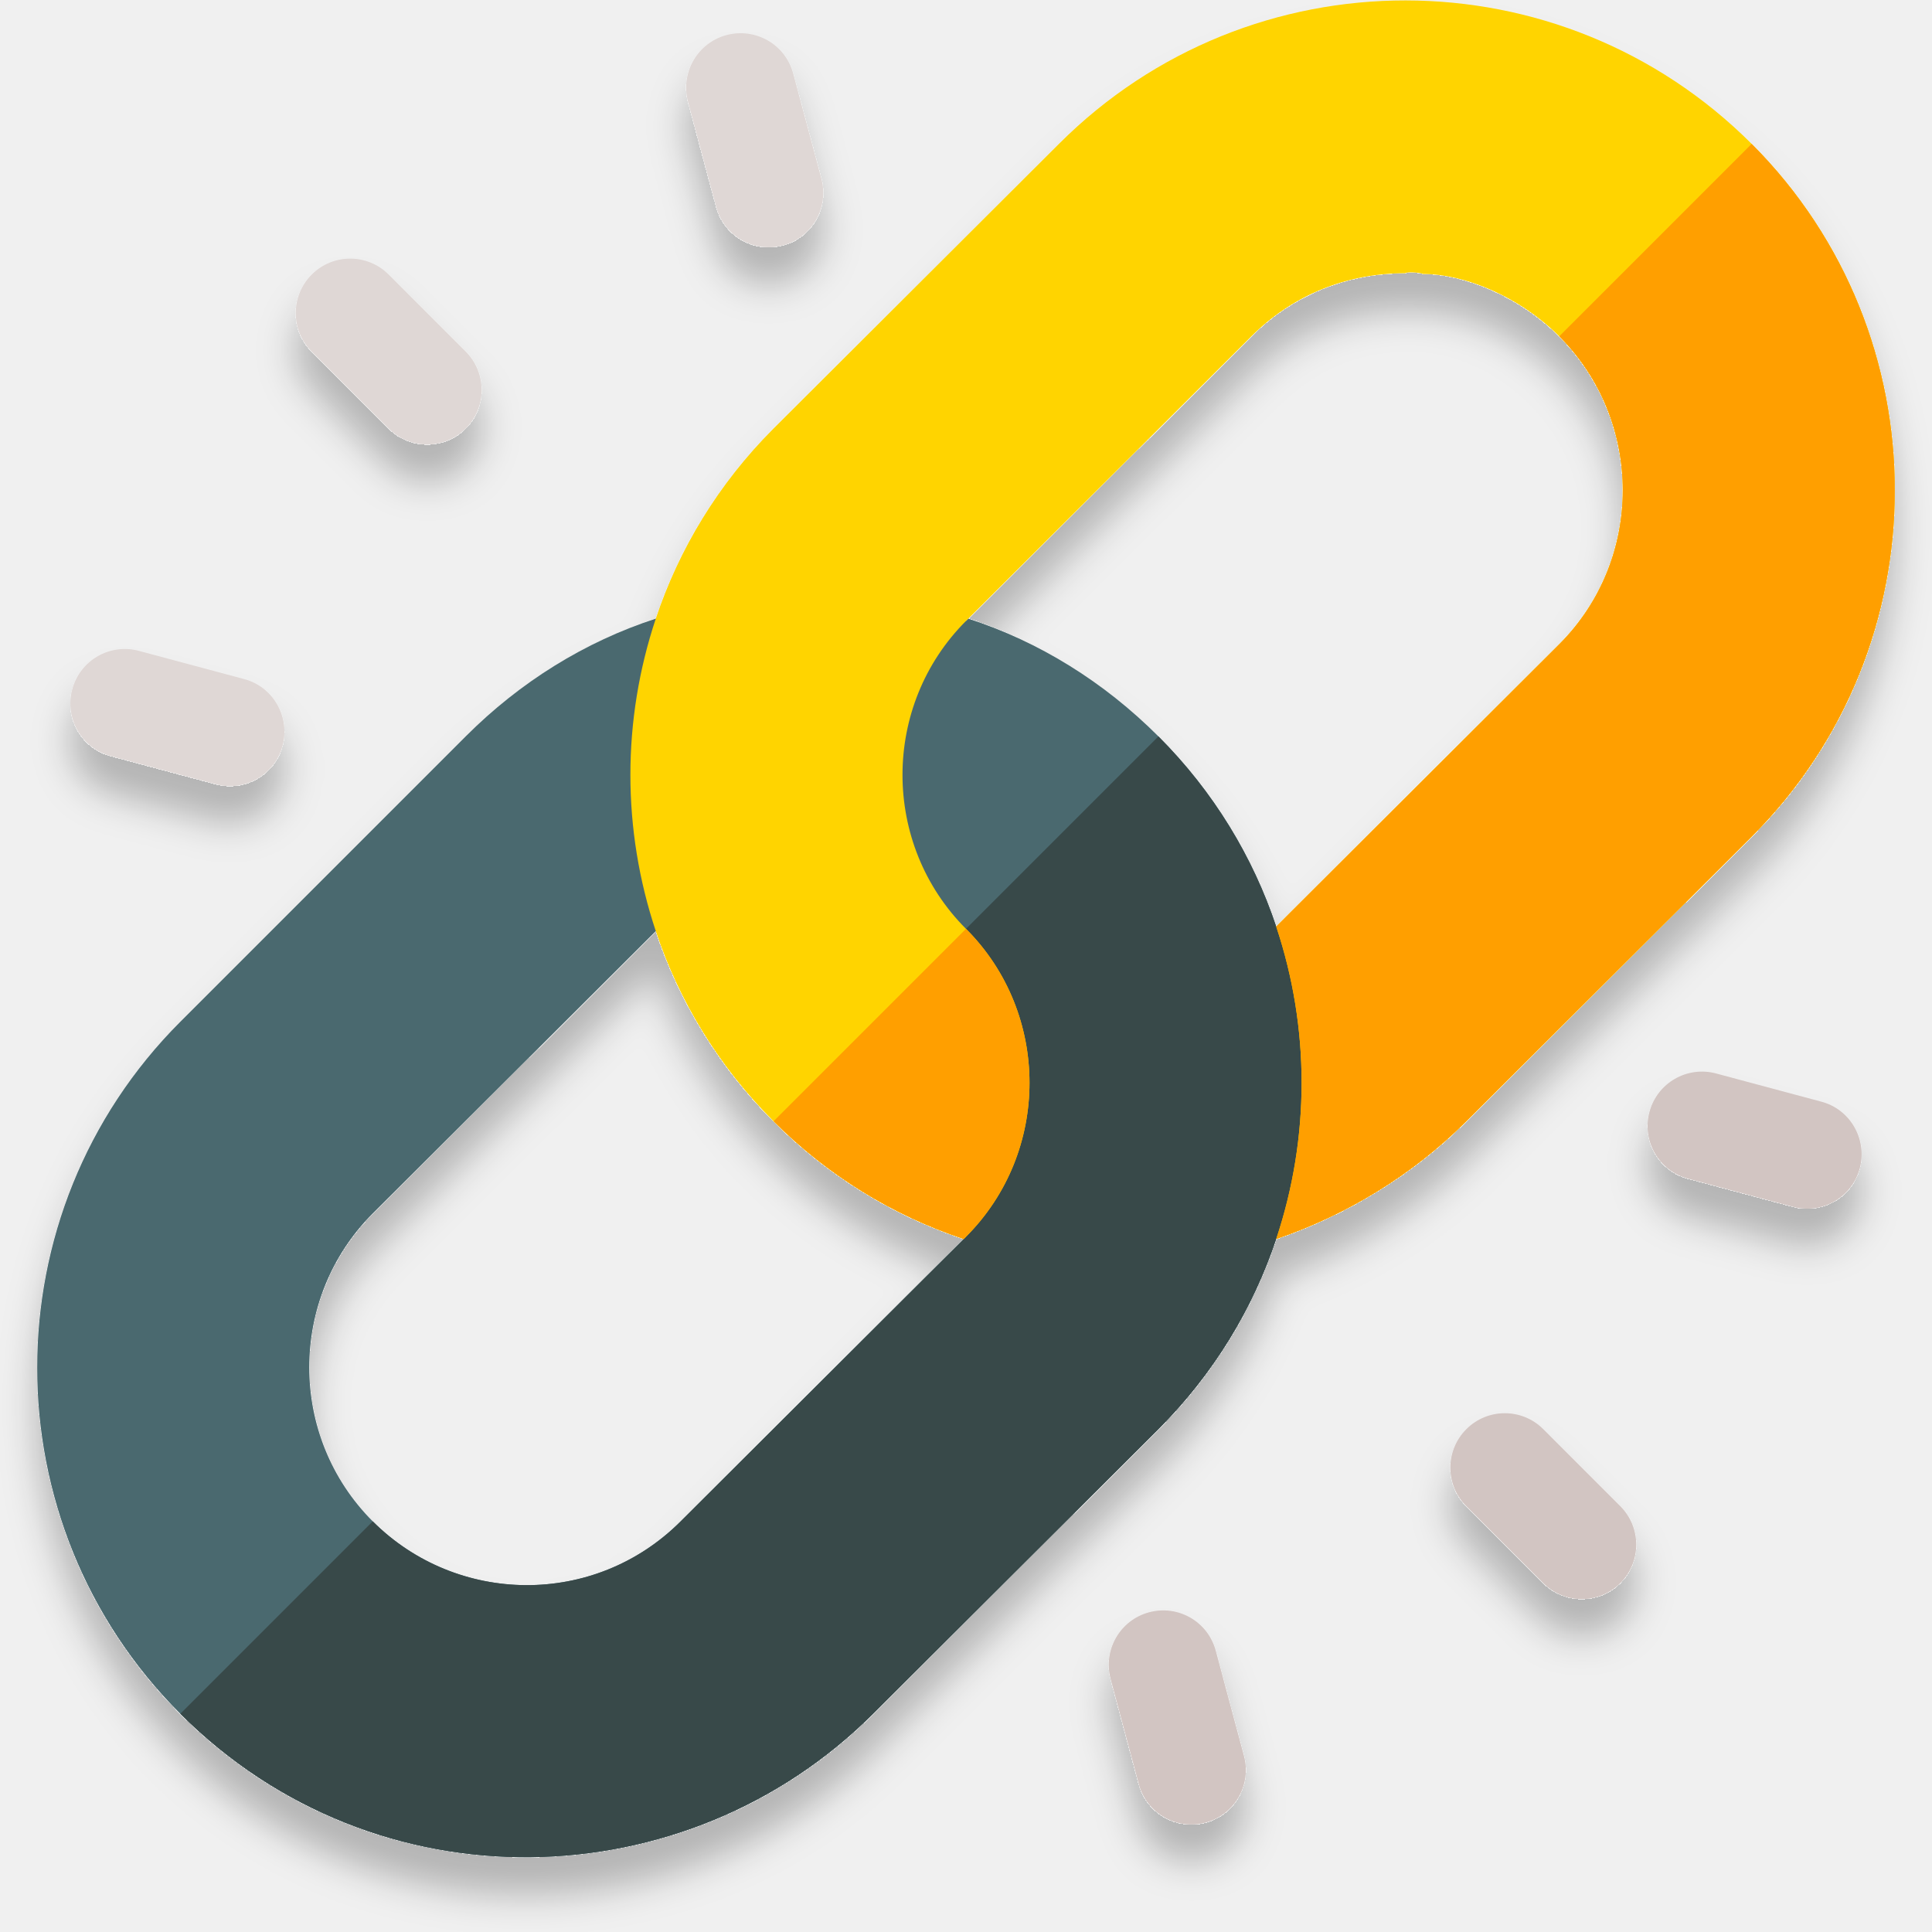
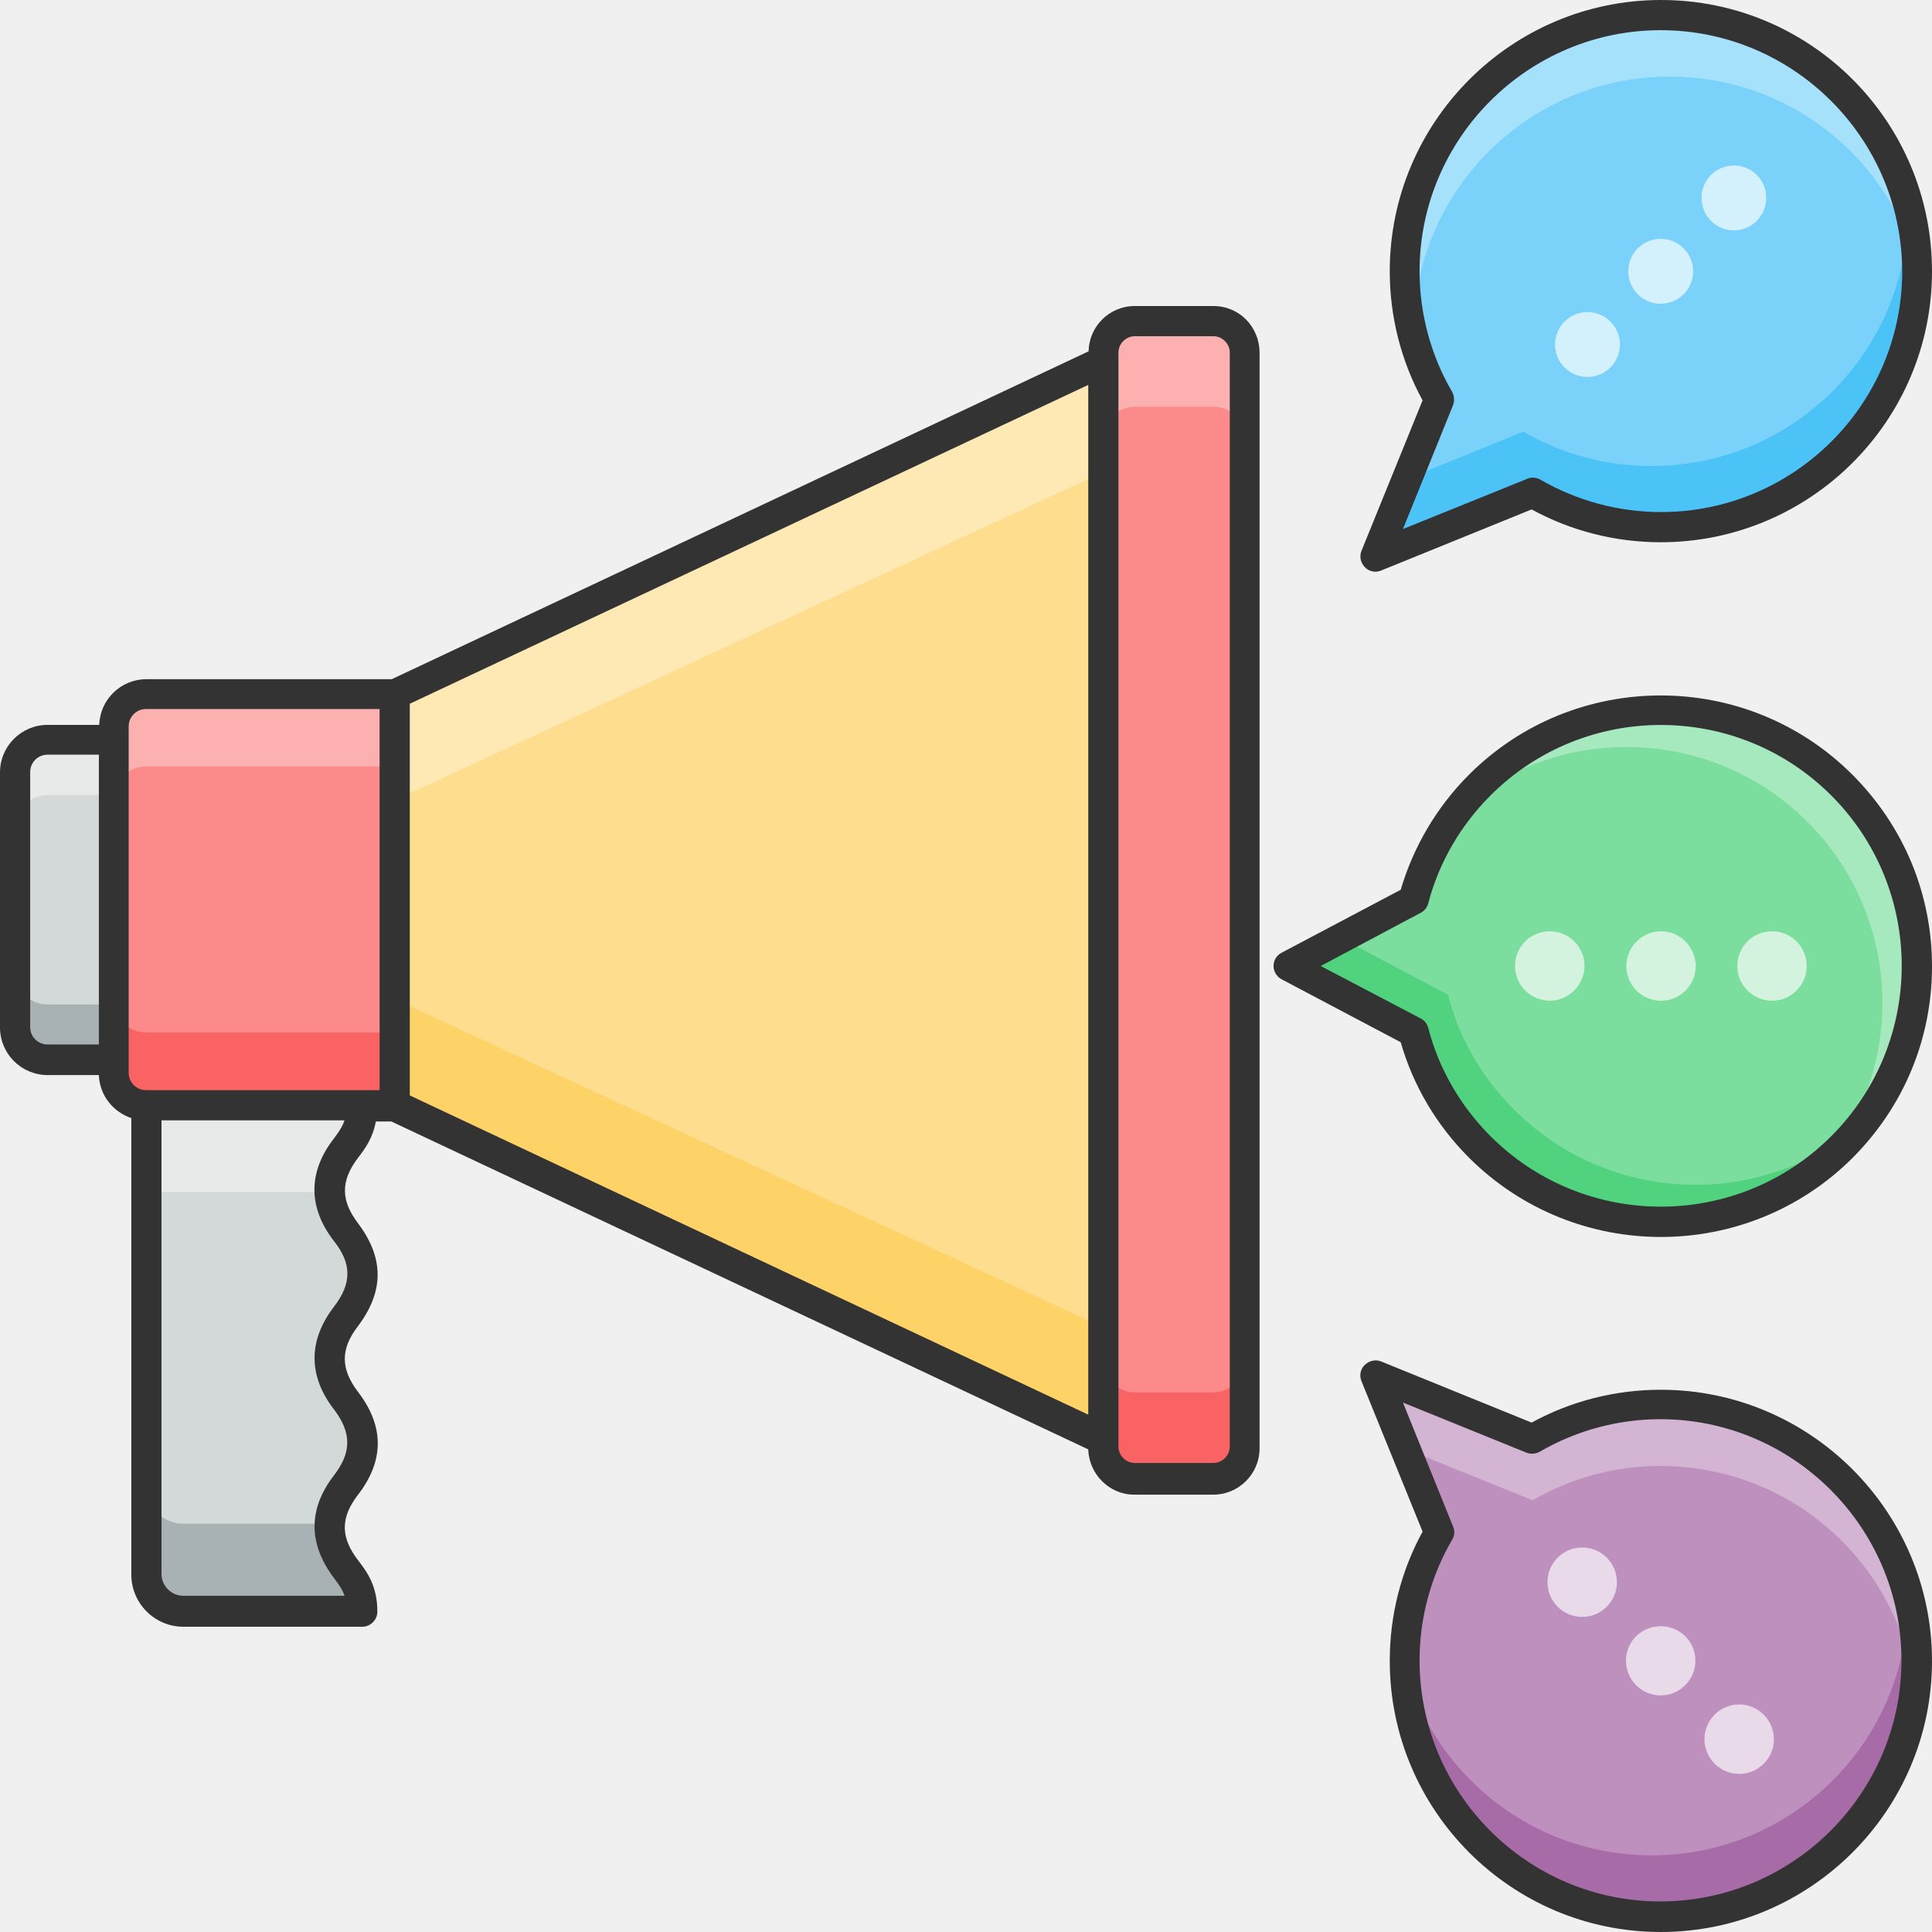
- <svg xmlns="http://www.w3.org/2000/svg" width="208" height="208" viewBox="0 0 208 208" fill="none">
-   <g filter="url(#filter0_d_2_2709)">
-     <mask id="mask0_2_2709" style="mask-type:luminance" maskUnits="userSpaceOnUse" x="4" y="0" width="200" height="200">
-       <path d="M204 0H4V200H204V0Z" fill="white" />
-     </mask>
-     <g mask="url(#mask0_2_2709)">
-       <path d="M137.397 133.395L156.374 104.64L137.397 99.75C134.911 92.292 130.684 85.248 124.718 79.281C118.834 73.397 111.873 69.088 104.249 66.602L104 66.851L80.88 65.939L70.603 66.602C62.98 69.088 56.019 73.397 50.135 79.281L19.414 110.002C-1.138 130.554 -1.138 163.955 19.414 184.507C40.545 205.639 73.942 204.562 93.997 184.507L124.718 153.864C130.685 147.897 134.911 140.854 137.397 133.395ZM73.279 163.789C63.998 173.071 49.165 172.822 40.131 163.789C31.016 154.673 31.016 139.757 40.131 130.641L70.603 100.247L87.261 116.738L104 133.146L73.279 163.789Z" fill="#4A696F" />
-       <path d="M124.718 153.864L93.997 184.506C73.943 204.561 40.546 205.638 19.415 184.506L40.132 163.789C49.165 172.822 63.998 173.07 73.28 163.789L104.001 133.146L87.261 116.738L124.718 79.281C130.685 85.247 134.912 92.291 137.398 99.75L156.375 104.639L137.398 133.395C134.912 140.853 130.685 147.897 124.718 153.864Z" fill="#384949" />
-       <path d="M166.152 170.438L157.865 162.151C155.574 159.861 155.574 156.154 157.865 153.864C160.155 151.574 163.862 151.574 166.152 153.864L174.439 162.151C176.729 164.441 176.729 168.148 174.439 170.438C172.148 172.728 168.442 172.728 166.152 170.438Z" fill="#D2C5C2" />
-       <path d="M41.847 46.133L33.559 37.846C31.269 35.556 31.269 31.849 33.559 29.559C35.85 27.27 39.556 27.269 41.846 29.559L50.133 37.846C52.423 40.136 52.423 43.843 50.133 46.133C47.843 48.422 44.137 48.423 41.847 46.133Z" fill="#DFD7D5" />
-       <path d="M177.579 119.713C178.416 116.585 181.629 114.731 184.757 115.569L196.079 118.604C199.207 119.425 201.052 122.654 200.223 125.782C199.385 128.91 196.172 130.763 193.044 129.925L181.723 126.891C178.615 126.059 176.741 122.859 177.579 119.713Z" fill="#D2C5C2" />
-       <path d="M7.777 74.215C8.615 71.086 11.828 69.233 14.956 70.071L26.277 73.106C29.393 73.923 31.254 77.152 30.421 80.284C29.584 83.412 26.371 85.266 23.243 84.428L11.921 81.393C8.814 80.561 6.939 77.361 7.777 74.215Z" fill="#DFD7D5" />
-       <path d="M122.604 192.078L119.569 180.756C118.732 177.628 120.585 174.416 123.713 173.578C126.841 172.741 130.05 174.582 130.891 177.722L133.926 189.044C134.764 192.172 132.91 195.384 129.782 196.222C126.636 197.06 123.436 195.186 122.604 192.078Z" fill="#D2C5C2" />
-       <path d="M77.108 22.275L74.073 10.954C73.235 7.825 75.088 4.613 78.216 3.775C81.345 2.946 84.561 4.779 85.395 7.919L88.43 19.241C89.267 22.369 87.414 25.582 84.286 26.419C81.14 27.257 77.94 25.382 77.108 22.275Z" fill="#DFD7D5" />
-       <path d="M188.587 15.49C168.035 -5.061 134.638 -5.144 114.004 15.49L83.283 46.133C77.316 52.1 73.09 59.144 70.603 66.602C66.957 77.541 66.957 89.308 70.604 100.247C73.09 107.705 77.316 114.75 83.283 120.716C89.084 126.518 96.045 130.826 103.752 133.396L104 133.147C113.116 124.031 113.116 109.115 104 99.999C94.885 90.883 94.885 75.966 104 66.851L134.721 36.208C139.197 31.732 144.997 29.413 151.296 29.413C151.461 29.247 152.87 29.33 153.202 29.495C157.677 29.495 163.56 31.898 167.869 36.208C176.985 45.324 176.985 60.24 167.869 69.356L137.397 99.75C141.044 110.689 141.044 122.456 137.397 133.396C144.938 130.827 152.065 126.517 157.866 120.716L188.587 90.073C209.139 69.521 209.138 36.042 188.587 15.49Z" fill="#FFD400" />
-       <path d="M104 133.146L103.752 133.394C96.045 130.826 89.084 126.517 83.283 120.715L104 99.998C113.116 109.114 113.116 124.03 104 133.146Z" fill="#FF9F00" />
-       <path d="M188.587 90.073L157.866 120.716C152.065 126.517 144.938 130.827 137.397 133.395C141.043 122.456 141.043 110.689 137.397 99.75L167.869 69.356C176.985 60.24 176.984 45.324 167.869 36.208L188.586 15.49C209.138 36.041 209.139 69.521 188.587 90.073Z" fill="#FF9F00" />
-     </g>
-   </g>
-   <defs>
-     <filter id="filter0_d_2_2709" x="0" y="0.045" width="208" height="207.909" filterUnits="userSpaceOnUse" color-interpolation-filters="sRGB">
-       <feFlood flood-opacity="0" result="BackgroundImageFix" />
-       <feColorMatrix in="SourceAlpha" type="matrix" values="0 0 0 0 0 0 0 0 0 0 0 0 0 0 0 0 0 0 127 0" result="hardAlpha" />
-       <feOffset dy="4" />
-       <feGaussianBlur stdDeviation="2" />
-       <feComposite in2="hardAlpha" operator="out" />
-       <feColorMatrix type="matrix" values="0 0 0 0 0 0 0 0 0 0 0 0 0 0 0 0 0 0 0.25 0" />
-       <feBlend mode="normal" in2="BackgroundImageFix" result="effect1_dropShadow_2_2709" />
-       <feBlend mode="normal" in="SourceGraphic" in2="effect1_dropShadow_2_2709" result="shape" />
-     </filter>
-   </defs>
+ <svg xmlns="http://www.w3.org/2000/svg" width="200" height="200" viewBox="0 0 200 200" fill="none">
+   <path d="M40.859 71.875V114.414H15.117C13.281 114.414 11.758 112.93 11.758 111.055V75.195C11.758 73.359 13.242 71.836 15.117 71.836H40.859V71.875Z" fill="#FC8A8A" />
+   <path d="M40.859 106.914V114.375H15.117C13.281 114.375 11.758 112.89 11.758 111.016V103.516C11.758 105.39 13.242 106.875 15.117 106.875H40.859V106.914Z" fill="#F96364" />
+   <path d="M40.859 71.875V79.336H15.117C13.281 79.336 11.758 80.82 11.758 82.696V75.234C11.758 73.36 13.242 71.875 15.117 71.875H40.859Z" fill="#FCB0B0" />
+   <path d="M1.562 79.922V106.328C1.562 108.164 3.047 109.688 4.922 109.688H11.797V76.602H4.922C3.047 76.602 1.562 78.086 1.562 79.922Z" fill="#D3D9D9" />
+   <path d="M11.797 76.602V82.305H4.922C3.086 82.305 1.562 83.789 1.562 85.664V79.961C1.562 78.125 3.047 76.602 4.922 76.602H11.797Z" fill="#E8EAEA" />
+   <path d="M11.797 103.984V109.687H4.922C3.086 109.687 1.562 108.203 1.562 106.328V100.625C1.562 102.461 3.047 103.984 4.922 103.984H11.797Z" fill="#A8B2B4" />
+   <path d="M114.219 37.383L40.859 71.875V114.414L114.219 148.906V37.383Z" fill="#FEDD8E" />
+   <path d="M128.867 36.484V149.766C128.867 151.523 127.422 153.008 125.625 153.008H117.461C115.703 153.008 114.219 151.562 114.219 149.766V36.484C114.219 34.727 115.664 33.242 117.461 33.242H125.625C127.383 33.242 128.867 34.727 128.867 36.484Z" fill="#FC8A8A" />
+   <path d="M128.867 36.484V45.351C128.867 43.594 127.422 42.109 125.625 42.109H117.461C115.703 42.109 114.219 43.554 114.219 45.351V36.484C114.219 34.727 115.664 33.242 117.461 33.242H125.625C127.383 33.242 128.867 34.727 128.867 36.484Z" fill="#FCB0B0" />
+   <path d="M128.867 140.898V149.766C128.867 151.523 127.422 153.008 125.625 153.008H117.461C115.703 153.008 114.219 151.562 114.219 149.766V140.898C114.219 142.656 115.664 144.14 117.461 144.14H125.625C127.383 144.14 128.867 142.695 128.867 140.898Z" fill="#F96364" />
+   <path d="M114.219 137.422L40.859 103.438V114.414L114.219 148.906V137.422Z" fill="#FDD367" />
+   <path d="M114.219 37.383L40.859 71.875V82.851L114.219 48.867V37.383Z" fill="#FEE9B4" />
+   <path d="M37.461 131.875C37.461 136.25 34.141 136.25 34.141 140.586C34.141 144.961 37.461 144.961 37.461 149.297C37.461 153.672 34.141 153.672 34.141 158.008C34.141 162.383 37.461 162.383 37.461 166.719H18.984C16.875 166.719 15.156 165.039 15.156 162.93V114.414H37.461C37.461 118.789 34.141 118.789 34.141 123.125C34.141 127.5 37.461 127.5 37.461 131.875Z" fill="#D3D9D9" />
+   <path d="M34.141 123.125C34.141 123.203 34.141 123.32 34.141 123.399H15.156V114.375H37.5C37.5 118.789 34.141 118.789 34.141 123.125Z" fill="#E8EAEA" />
+   <path d="M37.5 166.758H18.984C16.914 166.758 15.156 165.078 15.156 162.969V153.945C15.156 156.054 16.875 157.734 18.984 157.734H34.141C34.141 157.812 34.141 157.93 34.141 158.008C34.141 162.383 37.5 162.383 37.5 166.758Z" fill="#A8B2B4" />
+   <path d="M125.625 31.68H117.461C114.844 31.68 112.734 33.789 112.695 36.367L40.547 70.312H15.156C12.5 70.312 10.352 72.422 10.273 75.039H4.922C2.227 75.039 0 77.227 0 79.961V106.367C0 109.063 2.188 111.289 4.922 111.289H10.234C10.312 113.399 11.719 115.117 13.594 115.742V163.008C13.594 165.977 16.016 168.399 18.984 168.399H37.5C38.359 168.399 39.063 167.695 39.063 166.836C39.063 164.141 37.969 162.695 37.07 161.523C35.273 159.18 35.195 157.149 37.07 154.727C39.687 151.328 39.883 147.773 37.07 144.101C35.234 141.68 35.234 139.649 37.07 137.266C39.766 133.672 39.766 130.234 37.07 126.641C35.313 124.336 35.195 122.305 37.07 119.844C37.773 118.945 38.594 117.813 38.906 116.094H40.508L112.656 150.039C112.734 152.617 114.844 154.727 117.422 154.727H125.586C128.242 154.727 130.391 152.578 130.391 149.922C130.391 105.683 130.391 80.88 130.391 36.641C130.43 33.828 128.281 31.68 125.625 31.68ZM10.234 108.125H4.922C3.945 108.125 3.125 107.344 3.125 106.328V79.922C3.125 78.945 3.906 78.125 4.922 78.125H10.234V108.125ZM34.57 135.273C31.875 138.789 31.914 142.461 34.57 145.899C36.445 148.359 36.367 150.391 34.57 152.734C31.914 156.172 31.875 159.766 34.57 163.359C35.039 163.984 35.43 164.492 35.664 165.195H18.984C17.734 165.195 16.719 164.18 16.719 162.93V115.977H35.664C35.43 116.68 35.039 117.227 34.57 117.851C31.836 121.367 31.914 125.039 34.57 128.477C36.406 130.781 36.445 132.851 34.57 135.273ZM39.297 112.851H15.117C14.141 112.851 13.32 112.07 13.32 111.055V75.195C13.32 74.219 14.102 73.399 15.117 73.399H39.297V112.851ZM112.656 146.445L42.422 113.399V72.851L112.656 39.844V146.445ZM127.305 149.766C127.305 150.664 126.523 151.445 125.625 151.445H117.461C116.563 151.445 115.781 150.664 115.781 149.766V36.484C115.781 35.586 116.563 34.804 117.461 34.804H125.625C126.523 34.804 127.305 35.586 127.305 36.484V149.766Z" fill="#333333" />
+   <path d="M198.437 28.086C198.437 42.695 186.563 54.57 171.914 54.57C167.07 54.57 162.539 53.281 158.633 51.016L142.344 57.617L148.945 41.328C146.68 37.422 145.391 32.891 145.391 28.086C145.391 13.438 157.266 1.562 171.914 1.562C186.563 1.562 198.437 13.438 198.437 28.086Z" fill="#7AD1F9" />
+   <path d="M164.336 39.023C166.191 39.023 167.695 37.52 167.695 35.664C167.695 33.809 166.191 32.305 164.336 32.305C162.481 32.305 160.977 33.809 160.977 35.664C160.977 37.52 162.481 39.023 164.336 39.023Z" fill="#D3F0FD" />
+   <path d="M181.875 22.852C180.547 24.18 178.437 24.18 177.109 22.852C175.82 21.523 175.82 19.414 177.109 18.125C178.437 16.797 180.547 16.797 181.875 18.125C183.164 19.414 183.164 21.523 181.875 22.852Z" fill="#D3F0FD" />
+   <path d="M171.914 31.445C173.77 31.445 175.274 29.941 175.274 28.086C175.274 26.231 173.77 24.727 171.914 24.727C170.059 24.727 168.555 26.231 168.555 28.086C168.555 29.941 170.059 31.445 171.914 31.445Z" fill="#D3F0FD" />
+   <path d="M198.437 28.086C198.437 42.695 186.563 54.57 171.914 54.57C167.07 54.57 162.539 53.281 158.633 51.016L142.344 57.617L145.586 49.609L157.695 44.687C161.602 46.953 166.133 48.242 170.977 48.242C185.625 48.242 197.5 36.367 197.5 21.758C197.5 21.523 197.5 21.289 197.5 21.055C198.086 23.281 198.437 25.625 198.437 28.086Z" fill="#4CC3F7" />
+   <path d="M198.437 27.422C195.351 16.172 185.078 7.93 172.851 7.93C158.203 7.93 146.328 19.805 146.328 34.453C146.328 34.688 146.328 34.883 146.328 35.078C145.703 32.852 145.391 30.508 145.391 28.125C145.391 13.477 157.266 1.602 171.914 1.602C186.328 1.563 198.086 13.086 198.437 27.422Z" fill="#A6E1FB" />
+   <path d="M190.664 118.75C180.313 129.101 163.555 129.101 153.164 118.75C149.727 115.313 147.461 111.172 146.289 106.836L133.359 100L146.328 93.164C147.5 88.789 149.766 84.688 153.203 81.289C163.555 70.938 180.351 70.938 190.703 81.289C201.016 91.602 201.016 108.399 190.664 118.75Z" fill="#7BDE9E" />
+   <path d="M190.664 118.75C180.313 129.101 163.555 129.101 153.164 118.75C149.727 115.313 147.461 111.172 146.289 106.836L133.359 100L146.328 93.164C147.5 88.789 149.766 84.688 153.203 81.289C163.555 70.938 180.351 70.938 190.703 81.289C201.016 91.602 201.016 108.399 190.664 118.75Z" fill="#7BDE9E" />
+   <path d="M164.023 100C164.023 101.953 162.383 103.594 160.43 103.594C158.437 103.594 156.836 101.953 156.836 100C156.836 98.008 158.437 96.406 160.43 96.406C162.422 96.406 164.023 98.008 164.023 100Z" fill="#D3F3DE" />
+   <path d="M187.031 100C187.031 101.992 185.43 103.594 183.437 103.594C181.484 103.594 179.844 101.992 179.844 100C179.844 98.008 181.445 96.406 183.437 96.406C185.43 96.406 187.031 98.008 187.031 100Z" fill="#D3F3DE" />
+   <path d="M175.547 100C175.547 101.992 173.906 103.594 171.953 103.594C169.961 103.594 168.359 101.992 168.359 100C168.359 98.047 169.961 96.406 171.953 96.406C173.906 96.406 175.508 98.008 175.547 100Z" fill="#D3F3DE" />
+   <path d="M193.047 116.016C192.344 116.953 191.523 117.891 190.664 118.75C180.313 129.101 163.555 129.101 153.164 118.75C149.727 115.313 147.461 111.172 146.289 106.836L133.359 100L138.789 97.109L149.883 102.969C151.016 107.344 153.32 111.484 156.758 114.883C166.719 124.844 182.656 125.234 193.047 116.016Z" fill="#50D27E" />
+   <path d="M190.664 118.75C190.274 119.141 189.883 119.531 189.492 119.844C197.383 109.453 196.602 94.57 187.11 85.078C177.149 75.117 161.172 74.766 150.781 83.984C151.524 83.008 152.305 82.109 153.203 81.211C163.555 70.859 180.352 70.859 190.703 81.211C201.016 91.601 201.016 108.399 190.664 118.75Z" fill="#A7E9BF" />
+   <path d="M198.437 171.914C198.437 186.563 186.563 198.437 171.914 198.437C157.305 198.437 145.43 186.563 145.43 171.914C145.43 167.07 146.719 162.539 148.984 158.633L142.383 142.344L158.672 148.945C162.578 146.68 167.109 145.391 171.914 145.391C186.563 145.391 198.437 157.266 198.437 171.914Z" fill="#BD90BE" />
+   <path d="M174.453 169.375C175.859 170.781 175.859 173.047 174.453 174.453C173.047 175.86 170.781 175.86 169.375 174.453C167.969 173.047 167.969 170.781 169.375 169.375C170.781 168.008 173.047 168.008 174.453 169.375Z" fill="#E9DAE9" />
+   <path d="M163.789 167.383C165.774 167.383 167.383 165.774 167.383 163.789C167.383 161.804 165.774 160.195 163.789 160.195C161.804 160.195 160.195 161.804 160.195 163.789C160.195 165.774 161.804 167.383 163.789 167.383Z" fill="#E9DAE9" />
+   <path d="M182.578 182.578C181.172 183.984 178.906 183.984 177.5 182.578C176.094 181.172 176.094 178.906 177.5 177.5C178.906 176.094 181.172 176.094 182.578 177.5C183.984 178.906 183.984 181.211 182.578 182.578Z" fill="#E9DAE9" />
+   <path d="M198.437 171.914C198.437 186.563 186.563 198.437 171.914 198.437C157.5 198.437 145.781 186.914 145.43 172.578C148.516 183.828 158.789 192.07 170.977 192.07C185.625 192.07 197.5 180.195 197.5 165.547C197.5 165.313 197.5 165.078 197.5 164.883C198.086 167.149 198.437 169.492 198.437 171.914Z" fill="#A76BA8" />
+   <path d="M197.5 171.25C194.414 160 184.141 151.758 171.914 151.758C167.07 151.758 162.539 153.047 158.672 155.312L144.375 149.531L141.484 142.422L157.774 149.023C161.68 146.758 166.211 145.469 171.016 145.469C185.43 145.39 197.149 156.914 197.5 171.25Z" fill="#D3B5D3" />
+   <path d="M142.383 59.18C141.992 59.18 141.563 59.023 141.289 58.711C140.859 58.281 140.703 57.617 140.937 57.031L147.266 41.445C145.039 37.383 143.867 32.773 143.867 28.086C143.867 12.617 156.445 0 171.953 0C187.461 0 200 12.578 200 28.086C200 43.555 187.422 56.133 171.914 56.133C167.227 56.133 162.617 54.961 158.555 52.734L142.969 59.063C142.773 59.141 142.578 59.18 142.383 59.18ZM171.914 3.125C158.164 3.125 146.953 14.336 146.953 28.086C146.953 32.461 148.125 36.797 150.313 40.547C150.547 40.977 150.586 41.484 150.43 41.914L145.234 54.766L158.086 49.57C158.516 49.375 159.023 49.414 159.453 49.649C163.242 51.836 167.539 53.008 171.953 53.008C185.703 53.008 196.914 41.836 196.914 28.086C196.875 14.336 185.664 3.125 171.914 3.125Z" fill="#333333" />
+   <path d="M152.07 119.844C148.711 116.484 146.289 112.383 145 107.891L132.656 101.367C132.149 101.094 131.836 100.547 131.836 100C131.836 99.414 132.149 98.906 132.656 98.633L145 92.109C146.328 87.617 148.75 83.516 152.07 80.195C163.008 69.258 180.82 69.258 191.758 80.195C197.07 85.508 200 92.539 200 100.039C200 107.539 197.07 114.57 191.758 119.883C180.859 130.742 163.086 130.82 152.07 119.844ZM136.719 100L147.07 105.43C147.461 105.625 147.734 105.977 147.851 106.406C148.945 110.625 151.172 114.492 154.297 117.617C164.023 127.344 179.844 127.344 189.57 117.617C199.297 107.891 199.297 92.07 189.57 82.344C179.844 72.617 164.023 72.617 154.297 82.344C151.211 85.43 148.945 89.297 147.851 93.516C147.734 93.945 147.461 94.297 147.07 94.492L136.719 100Z" fill="#333333" />
+   <path d="M171.914 200C156.445 200 143.867 187.422 143.867 171.914C143.867 167.227 145.039 162.617 147.266 158.555L140.937 142.969C140.703 142.383 140.82 141.719 141.289 141.289C141.719 140.859 142.422 140.703 142.969 140.937L158.555 147.266C162.617 145.039 167.227 143.867 171.914 143.867C187.383 143.867 200 156.445 200 171.953C200 187.422 187.383 200 171.914 200ZM145.234 145.195L150.43 158.047C150.625 158.477 150.586 158.985 150.313 159.414C148.125 163.164 146.953 167.5 146.953 171.875C146.953 185.625 158.125 196.836 171.875 196.836C185.625 196.836 196.836 185.625 196.836 171.875C196.836 158.125 185.625 146.914 171.875 146.914C167.5 146.914 163.164 148.086 159.414 150.273C158.984 150.508 158.477 150.547 158.047 150.391L145.234 145.195Z" fill="#333333" />
</svg>
